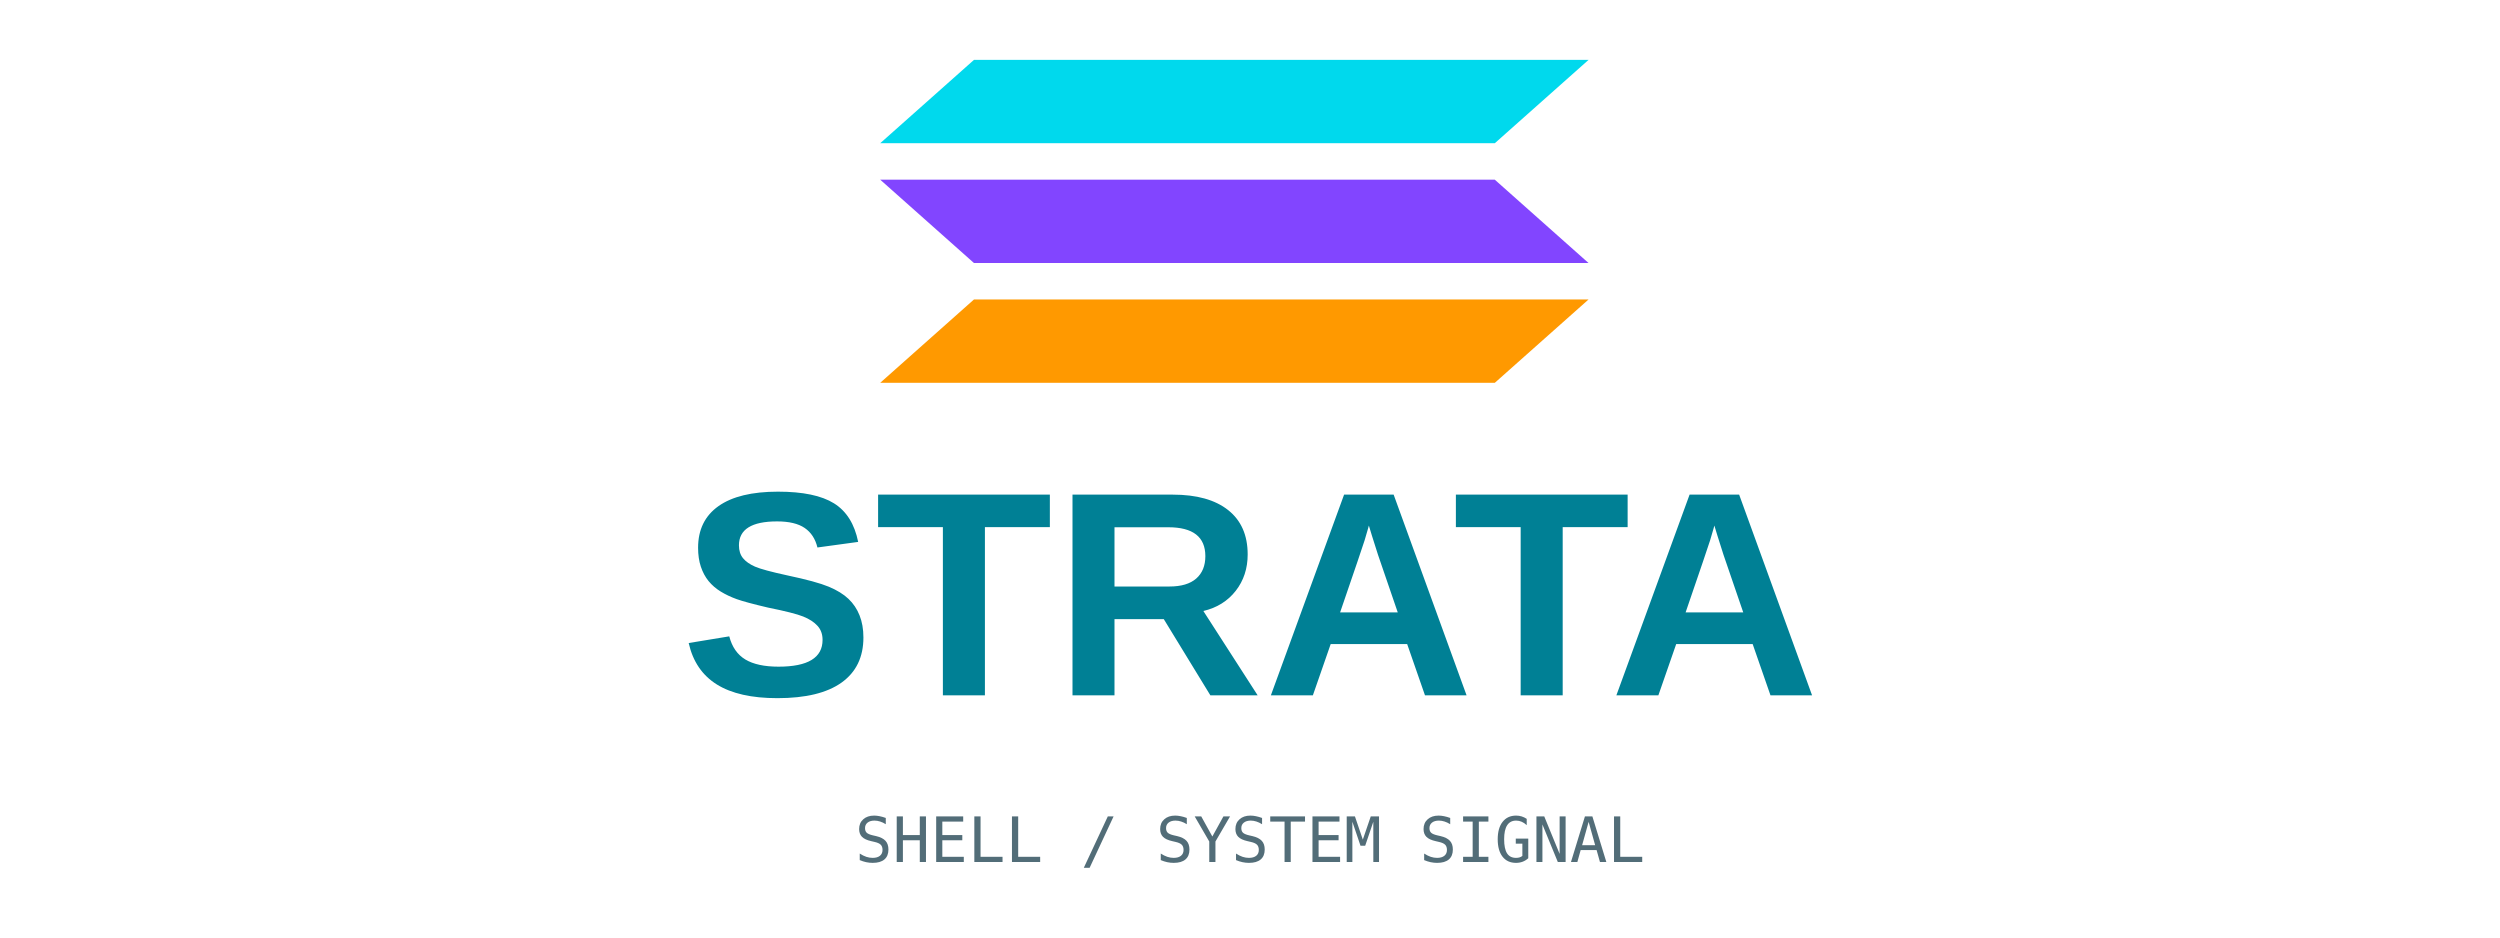
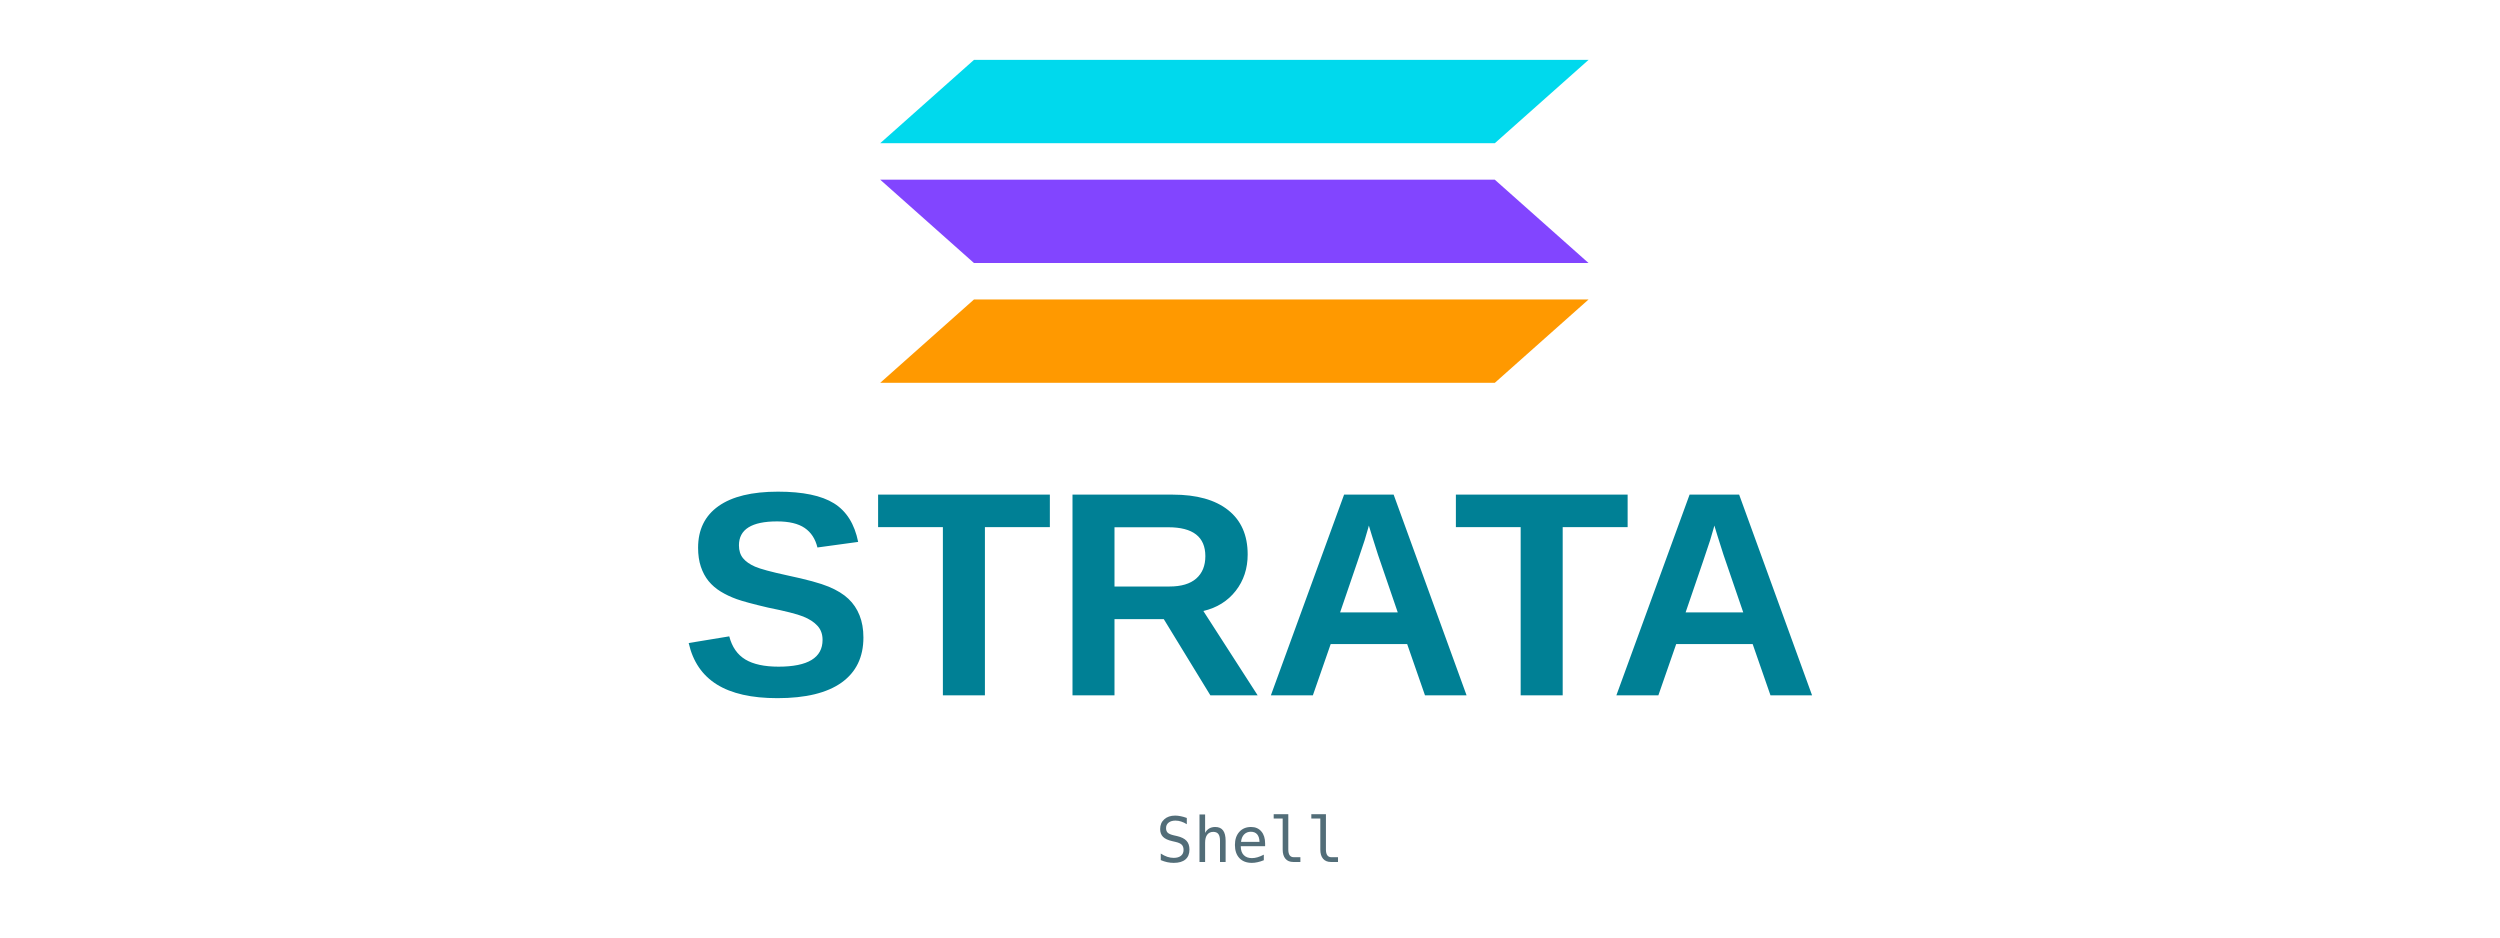
<svg xmlns="http://www.w3.org/2000/svg" width="960" height="360" viewBox="0 0 960 360" role="img" aria-labelledby="title description">
  <style>
    .wordmark { fill: #008095; }
    .descriptor { fill: #526d78; }
    @media (prefers-color-scheme: dark) {
      .wordmark { fill: #00d9ed; }
      .descriptor { fill: #91a8b2; }
    }
  </style>
  <g transform="translate(338 15) scale(2)">
    <polygon points="18,4 136,4 118,20 0,20" fill="#00d9ed" />
    <polygon points="0,27 118,27 136,43 18,43" fill="#8245ff" />
    <polygon points="18,50 136,50 118,66 0,66" fill="#ff9900" />
  </g>
  <text class="wordmark" x="480" y="267" text-anchor="middle" font-family="Bahnschrift,Segoe UI,Arial,sans-serif" font-size="112" font-weight="600">STRATA</text>
-   <text class="descriptor" x="480" y="331" text-anchor="middle" font-family="Cascadia Mono,Consolas,monospace" font-size="24" font-weight="500">SHELL / SYSTEM SIGNAL</text>
+   <text class="descriptor" x="480" y="331" text-anchor="middle" font-family="Cascadia Mono,Consolas,monospace" font-size="24" font-weight="500">Shell</text>
</svg>
